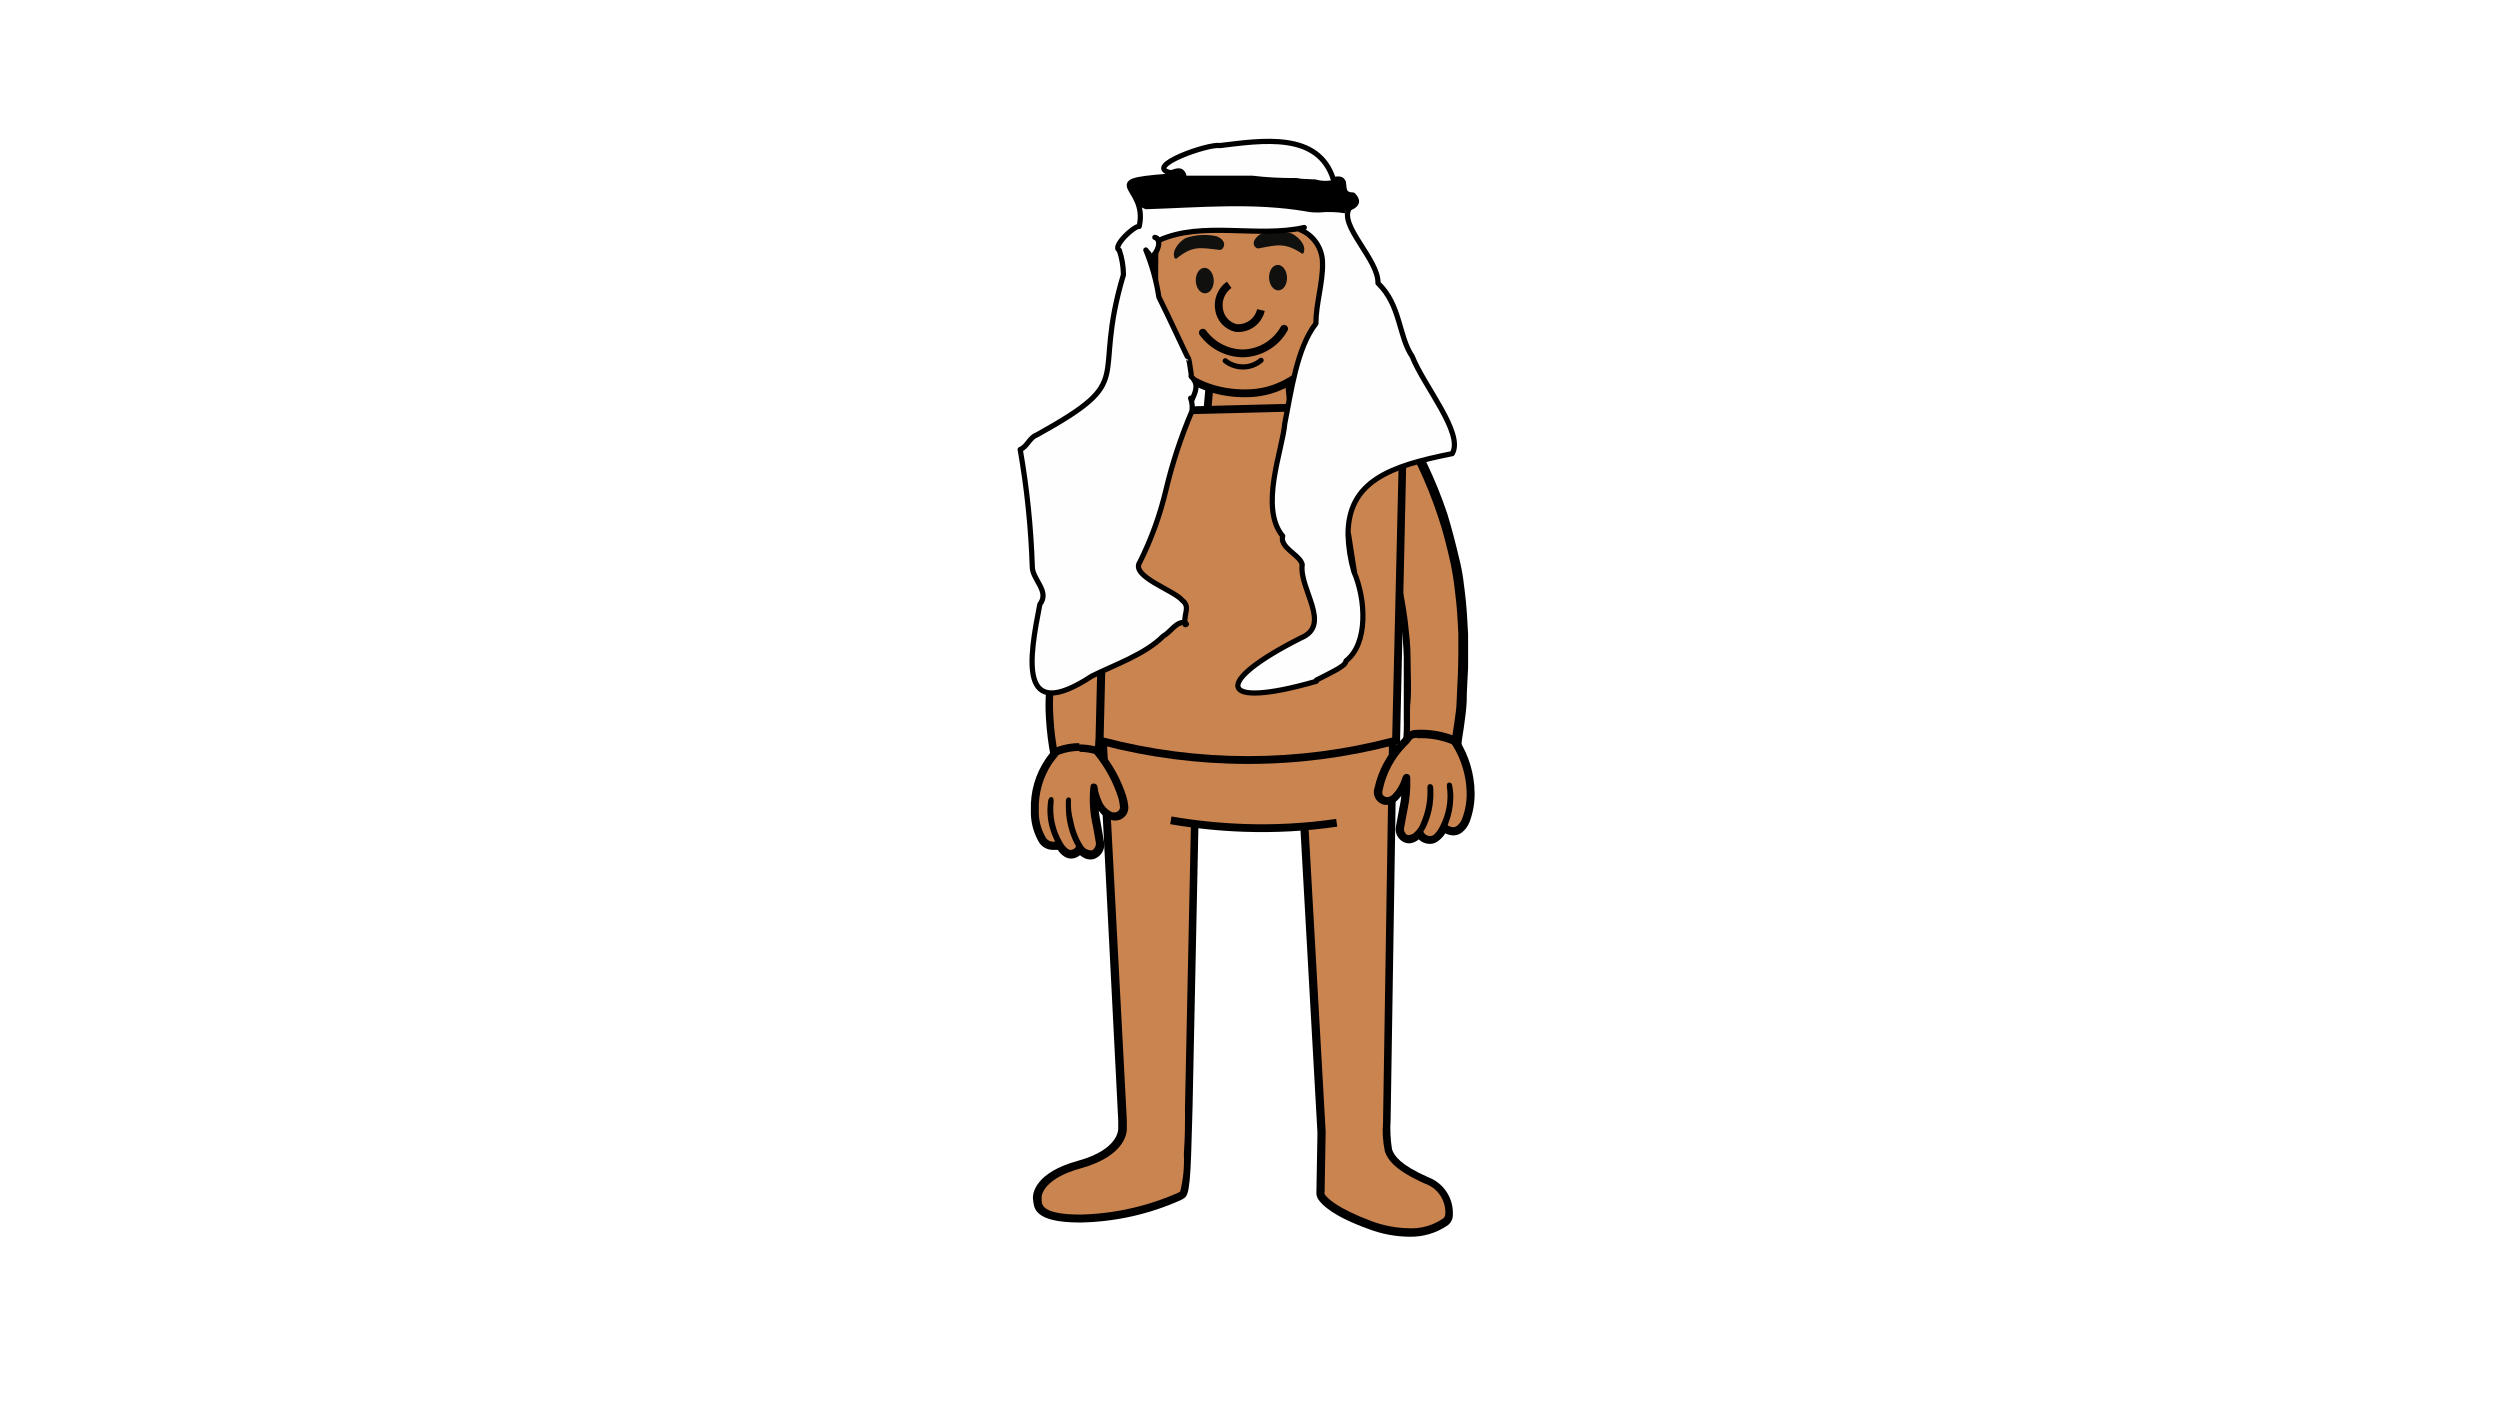
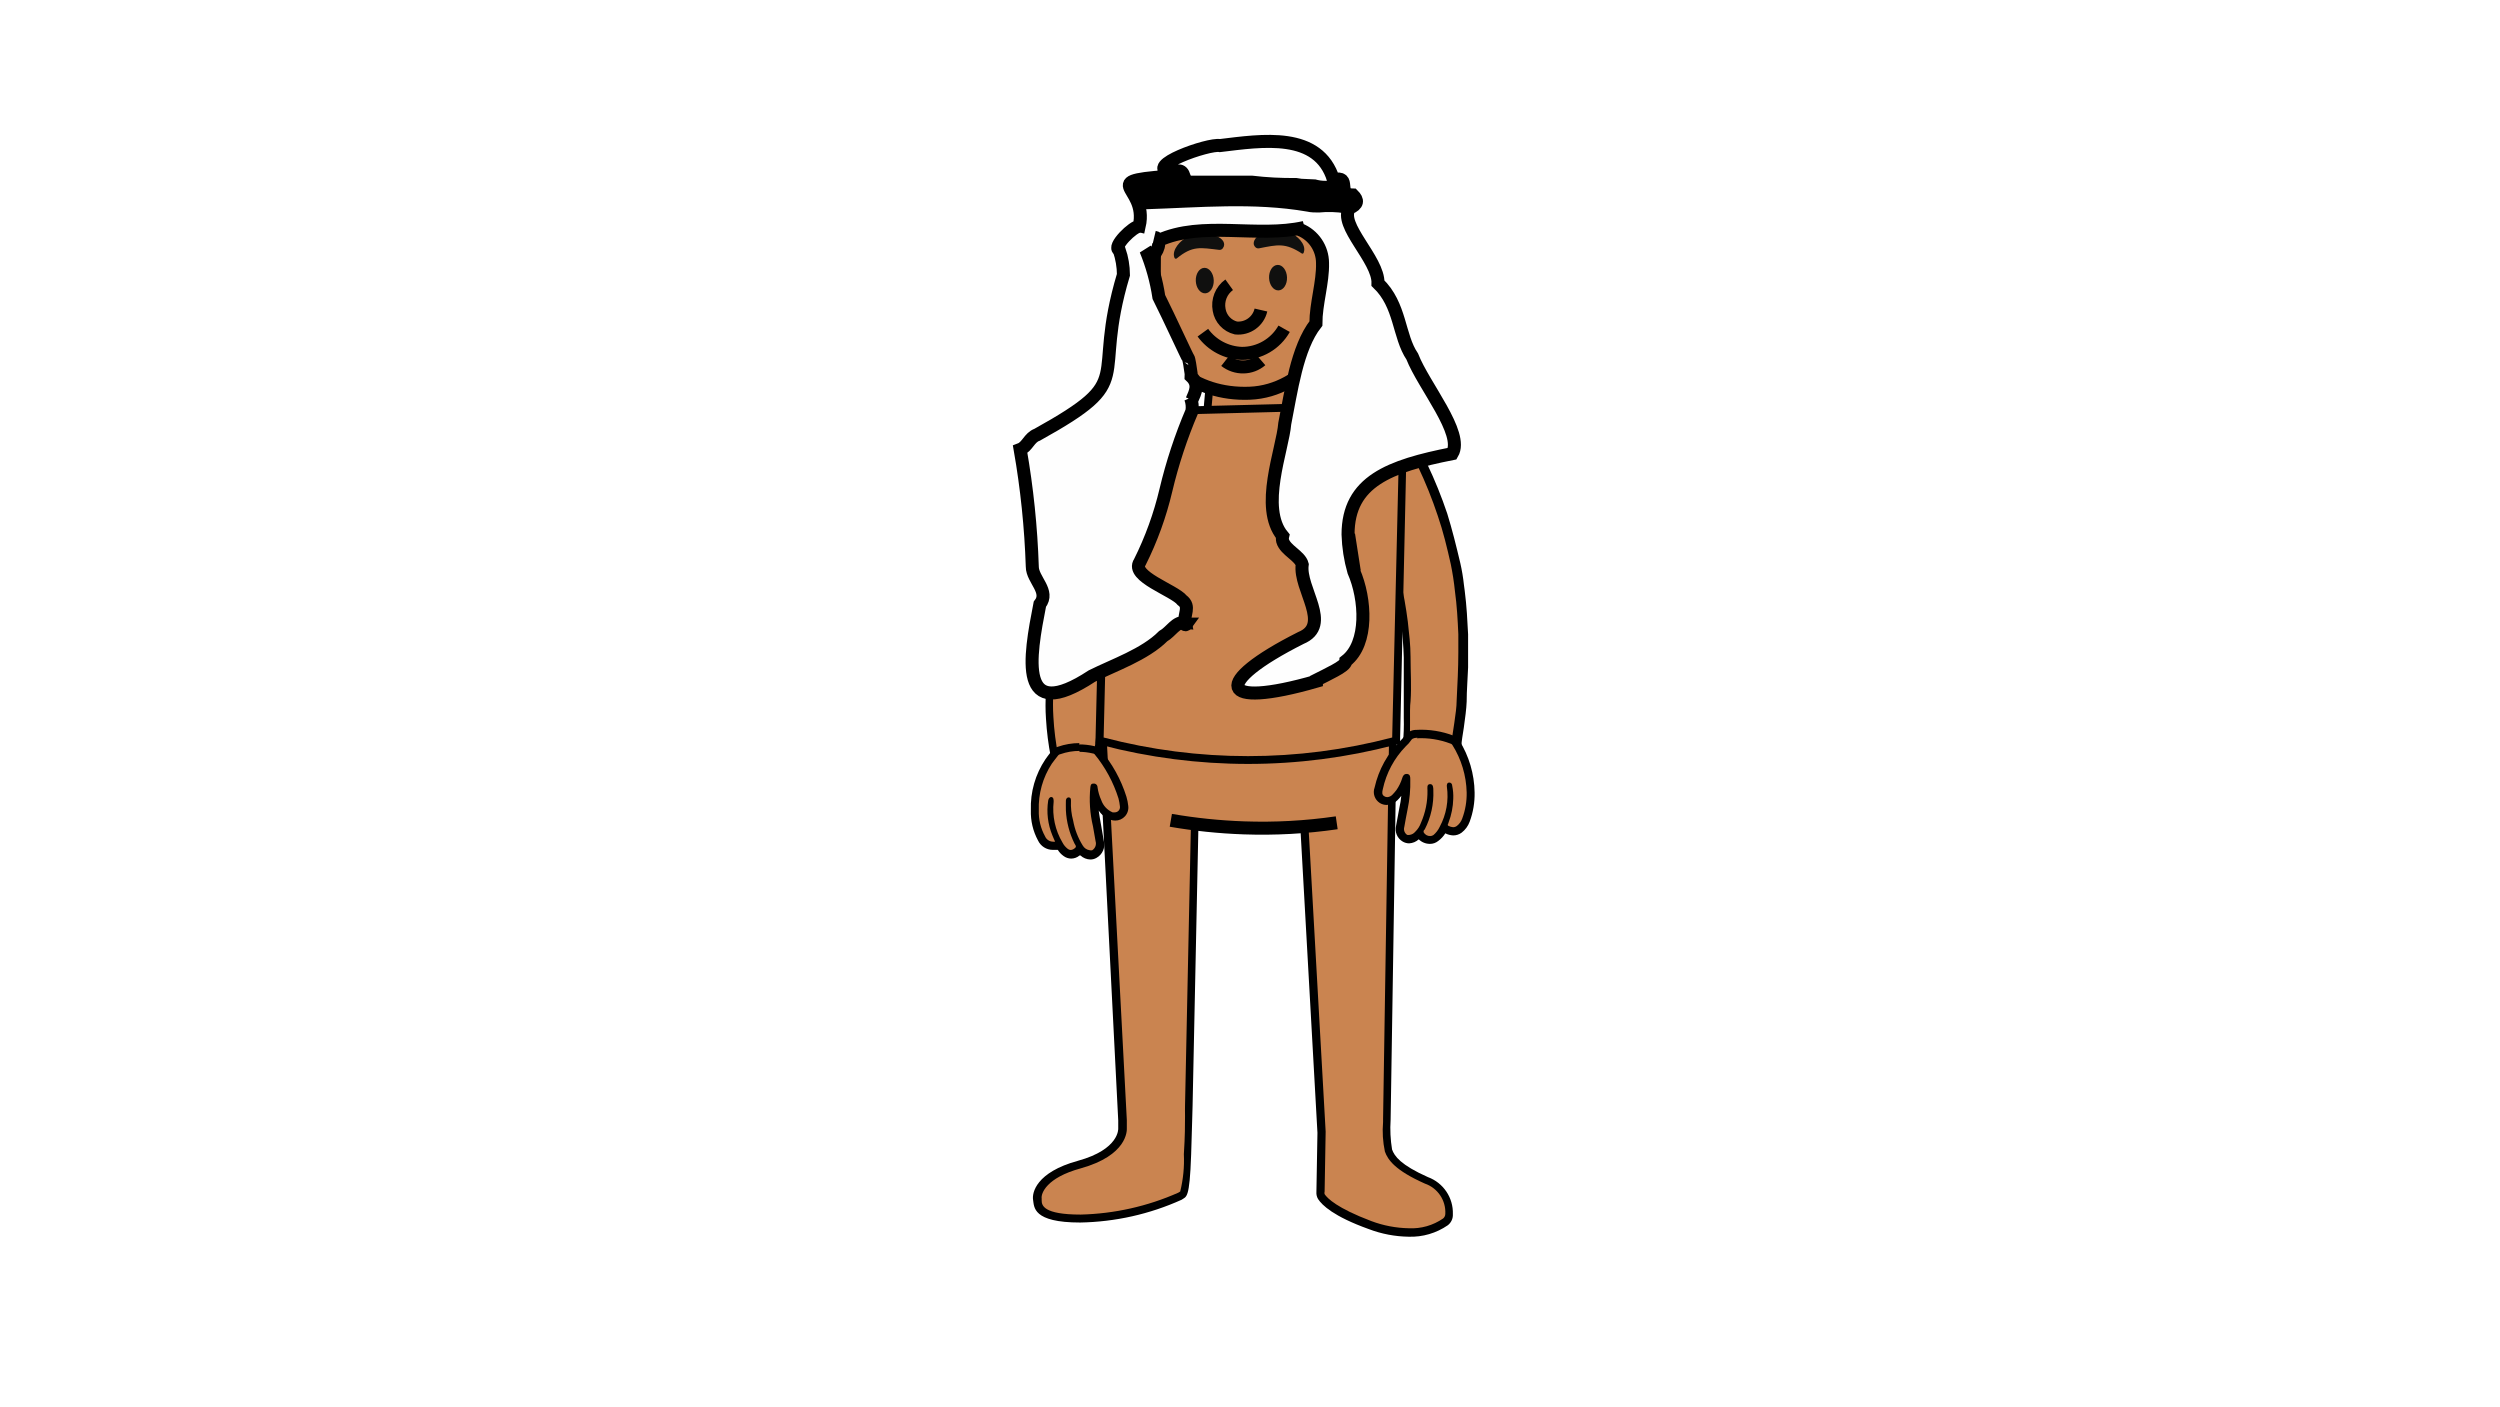
<svg xmlns="http://www.w3.org/2000/svg" id="Layer_1" data-name="Layer 1" viewBox="0 0 192 108">
  <defs>
-     <style>.cls-1,.cls-3,.cls-5{fill:#ca8450;}.cls-2,.cls-7,.cls-8{fill:none;}.cls-2,.cls-3,.cls-5,.cls-6,.cls-7,.cls-8,.cls-9{stroke:#000;}.cls-2,.cls-3,.cls-5,.cls-6,.cls-7,.cls-8{stroke-miterlimit:10;}.cls-2,.cls-3,.cls-5,.cls-6,.cls-7{stroke-width:0.6px;}.cls-4{fill:#10100f;}.cls-5,.cls-6,.cls-7,.cls-8,.cls-9{stroke-linecap:round;}.cls-6{fill:#d6b89a;}.cls-8,.cls-9{stroke-width:0.4px;}.cls-9{fill:#fefefe;stroke-linejoin:round;}</style>
+     <style>.cls-1,.cls-3,.cls-5{fill:#ca8450;}.cls-2,.cls-7,.cls-8{fill:none;}.cls-2,.cls-3,.cls-5,.cls-6,.cls-7,.cls-8,.cls-9{stroke:#000;}.cls-2,.cls-3,.cls-5,.cls-6,.cls-7,.cls-8{strokeMiterlimit:10;}.cls-2,.cls-3,.cls-5,.cls-6,.cls-7{strokeWidth:0.6px;}.cls-4{fill:#10100f;}.cls-5,.cls-6,.cls-7,.cls-8,.cls-9{strokeLinecap:round;}.cls-6{fill:#d6b89a;}.cls-8,.cls-9{strokeWidth:0.4px;}.cls-9{fill:#fefefe;strokeLinejoin:round;}</style>
  </defs>
  <path class="cls-1" d="M95.07,35.28a2.39,2.39,0,0,1-1.77-.78,2.66,2.66,0,0,1-.66-2L93,29a2.3,2.3,0,0,1,2.31-2h1.41A2.29,2.29,0,0,1,99,29l.32,3.47a2.67,2.67,0,0,1-.67,2,2.36,2.36,0,0,1-1.76.78Z" />
  <path d="M96.66,27.26a2,2,0,0,1,2,1.76L99,32.49A2.21,2.21,0,0,1,96.86,35H95.07a2.21,2.21,0,0,1-2.13-2.49L93.25,29a2,2,0,0,1,2-1.76h1.4m0-.6h-1.4A2.61,2.61,0,0,0,92.65,29l-.31,3.47a2.94,2.94,0,0,0,.74,2.27,2.67,2.67,0,0,0,2,.88h1.79a2.63,2.63,0,0,0,2-.88,3,3,0,0,0,.75-2.27L99.27,29a2.59,2.59,0,0,0-2.61-2.3Z" />
  <path class="cls-1" d="M83,93.58c-3.14,0-3.25-.88-3.31-1.35l0-.14c-.08-.47.35-1.86,3.23-2.65,3.4-.93,3.32-2.72,3.32-2.79l0-.61-1.5-29.51,7.22.46c-.07,3-.58,27.71-.59,27.93s0,.42,0,.81c0,.61,0,1.54-.09,2.92-.11,2.93-.29,3-.47,3.15l-.14.09A19.72,19.72,0,0,1,83,93.58Z" />
  <path d="M85,56.85l6.59.43c-.08,4-.57,27.36-.58,27.62s0,.43,0,.82c0,.61,0,1.53-.09,2.92a10,10,0,0,1-.28,2.87.1.1,0,0,1,0,0l-.15.09A19.7,19.7,0,0,1,83,93.28c-2.87,0-3-.71-3-1.09,0-.06,0-.11,0-.15-.06-.37.35-1.59,3-2.31,3.58-1,3.55-2.89,3.54-3.08l0-.63L85,56.85m-.64-.64,1.52,29.84,0,.62s.11,1.6-3.1,2.48-3.53,2.46-3.44,3-.05,1.74,3.62,1.74a19.75,19.75,0,0,0,7.79-1.75c.37-.27.61,0,.73-3.47.08-2.28.09-3.32.11-3.73,0-.12.59-28.22.59-28.22l-7.84-.5Z" />
  <path class="cls-1" d="M108.19,94.63a8.7,8.7,0,0,1-3-.57c-2.64-1-3.47-1.77-3.74-2.18a.56.56,0,0,1-.08-.36l.08-4.57L99.82,57.32,107,57l-.46,29.18a7.74,7.74,0,0,0,.12,2.16c.21.59.72,1.32,2.91,2.29a2.64,2.64,0,0,1,1.75,2.59.73.73,0,0,1-.28.6A4.53,4.53,0,0,1,108.19,94.63Z" />
  <path d="M106.67,57.3c-.07,4.27-.44,28.4-.45,28.63v.24a7.72,7.72,0,0,0,.14,2.27c.23.64.78,1.44,3.07,2.46A2.33,2.33,0,0,1,111,93.23a.46.46,0,0,1-.17.35,4.26,4.26,0,0,1-2.64.75,8.64,8.64,0,0,1-2.87-.55c-2.65-1-3.39-1.76-3.59-2.07a.3.3,0,0,1,0-.19l.08-4.61-1.65-29.3,6.54-.31m.61-.63L99.5,57,101.18,87l-.08,4.55a.92.92,0,0,0,.13.54c.3.46,1.18,1.33,3.88,2.3a9,9,0,0,0,3.08.59,5,5,0,0,0,3-.88,1,1,0,0,0,.39-.85,2.93,2.93,0,0,0-1.92-2.85c-2.09-.93-2.57-1.61-2.75-2.12a10,10,0,0,1-.11-2.29s.46-29.27.46-29.27Z" />
  <path class="cls-1" d="M105.47,57.26c-.1,2.26-.17,3.63-.27,5.85l-9.14.52-9.54-.85c-.07-2.37-.14-2.7-.21-5.12,3.76.22,5.13-1,8.9-.74C97.84,56.86,102.84,57.32,105.47,57.26Z" />
  <path class="cls-2" d="M89.92,63a41.47,41.47,0,0,0,5.61.58,39.62,39.62,0,0,0,7.13-.39" />
  <path class="cls-2" d="M89.08,56.71c2.28.23,4.65.13,7.22.21,3.25.09,6.23.23,9,.06" />
  <path class="cls-1" d="M111.47,58.07l-.07,0a6.42,6.42,0,0,0-2-.38h-1a.47.47,0,0,1-.38-.16.5.5,0,0,1-.06-.41,16.59,16.59,0,0,0,.07-2c0-.49,0-.93,0-1.19.07-1,.05-2,0-2.94v-.44c0-.94-.12-1.88-.21-2.68-.12-1-.31-2-.57-3.21a13.49,13.49,0,0,0-.92-2.73C106,41,105.5,40,104.93,39a2.75,2.75,0,0,1-.3-1.18l0-.29a13.1,13.1,0,0,1-.13-2.28c.06-1.31-1.59-2.35-2.58-2.86l-.39-.18c-.22-.09-.46-.2-.43-.48s.06-.53,1.68-.53a7.83,7.83,0,0,1,3.37.72,5.65,5.65,0,0,1,1.39,1.1c.15.18.25.33.35.47l.06.09a16.71,16.71,0,0,1,1.26,2.2,36,36,0,0,1,1.53,3.79c.41,1.21.7,2.42,1,3.75A16.19,16.19,0,0,1,112,45l.06.46c.15,1.15.21,2.32.26,3.32l0,.54c0,.28,0,.56,0,.87l0,1.12c0,.86,0,1.74-.09,2.62,0,.49-.13,1.22-.23,1.93-.07.53-.14,1-.18,1.43a1.25,1.25,0,0,0,0,.15.69.69,0,0,1-.07.57l-.09.1h-.22Z" />
  <path d="M102.75,31.48a7.23,7.23,0,0,1,3.22.68,5.13,5.13,0,0,1,1.31,1,4.11,4.11,0,0,1,.39.53,15.44,15.44,0,0,1,1.24,2.16,33.14,33.14,0,0,1,1.51,3.76c.42,1.22.72,2.47,1,3.72a20.89,20.89,0,0,1,.32,2.08c.15,1.09.21,2.19.26,3.29,0,.46,0,.91,0,1.42,0,1.2-.07,2.45-.13,3.7,0,.86-.33,2.49-.41,3.35,0,.14.11.56,0,.56h0a7,7,0,0,0-2.09-.4h-.16l-.66,0h-.15c-.16,0-.2,0-.17-.21.13-.68,0-2.57.1-3.26.08-1.14,0-2.27,0-3.41,0-.9-.11-1.81-.21-2.71a32.32,32.32,0,0,0-.58-3.24,13.88,13.88,0,0,0-.94-2.79,32.41,32.41,0,0,0-1.49-2.94,3.45,3.45,0,0,1-.29-1.36,11.77,11.77,0,0,1-.13-2.22c.07-1.49-1.69-2.61-2.75-3.15-.43-.22-.67-.26-.66-.36s.61-.26,1.39-.26m0-.6h0c-1.33,0-1.92.24-2,.8s.4.69.61.79a3.53,3.53,0,0,1,.37.17c.74.38,2.47,1.4,2.42,2.58a13.64,13.64,0,0,0,.13,2.33l0,.28a3.07,3.07,0,0,0,.34,1.3A31.35,31.35,0,0,1,106.13,42a13.78,13.78,0,0,1,.91,2.67c.26,1.17.44,2.21.56,3.18a26.15,26.15,0,0,1,.21,2.65V51c0,1,0,1.94,0,2.89,0,.29,0,.72,0,1.23a15.29,15.29,0,0,1-.07,2,.79.79,0,0,0,.13.65.78.78,0,0,0,.6.28h1a6.36,6.36,0,0,1,1.91.36l.1,0h.14a.66.66,0,0,0,.48-.22,1,1,0,0,0,.14-.8c0-.05,0-.09,0-.12,0-.33.1-.84.18-1.38.1-.71.2-1.45.22-2,0-.88.08-1.76.11-2.63l0-1.08v-.06c0-.3,0-.57,0-.84s0-.38,0-.57c-.05-1-.11-2.18-.26-3.34l-.06-.45a14.36,14.36,0,0,0-.28-1.68c-.32-1.35-.62-2.56-1-3.79a34.35,34.35,0,0,0-1.54-3.81,16.21,16.21,0,0,0-1.29-2.25l-.06-.09a4.45,4.45,0,0,0-.37-.5h0a5.91,5.91,0,0,0-1.46-1.17,8.06,8.06,0,0,0-3.51-.76Z" />
  <path class="cls-1" d="M109.78,64.55a.84.84,0,0,1-.79-.5s0,0,0,0a1.57,1.57,0,0,1-.18.19,1,1,0,0,1-.62.3.66.66,0,0,1-.33-.09.8.8,0,0,1-.37-.92c.08-.45.16-.9.25-1.35a10.25,10.25,0,0,0,.2-2.24v-.12l0,.11a3.48,3.48,0,0,1-.48,1,4.47,4.47,0,0,1-.34.4.9.9,0,0,1-.61.27.76.76,0,0,1-.38-.11.74.74,0,0,1-.26-.87,7,7,0,0,1,1.85-3.43,2.81,2.81,0,0,0,.38-.44.8.8,0,0,1,.74-.31,6.52,6.52,0,0,1,2.73.44.46.46,0,0,1,.28.22,7.38,7.38,0,0,1,1.14,3.8,5.78,5.78,0,0,1-.36,2.14,1.47,1.47,0,0,1-.52.7.72.72,0,0,1-.46.16,1.17,1.17,0,0,1-.48-.13l-.12-.06-.1-.18a0,0,0,0,1,0,0c0,.07-.07.14-.11.22a2.2,2.2,0,0,1-.56.72A.67.67,0,0,1,109.78,64.55Z" />
  <path d="M108.8,56.7h0a6.4,6.4,0,0,1,2.6.41.22.22,0,0,1,.14.1,7.15,7.15,0,0,1,1.1,3.65,5.42,5.42,0,0,1-.34,2,1.23,1.23,0,0,1-.41.57.48.48,0,0,1-.29.1.93.93,0,0,1-.35-.1c-.14-.07,0-.18,0-.26a5.54,5.54,0,0,0,.36-1.82,4,4,0,0,0-.08-1c0-.13-.08-.25-.22-.25h0c-.18,0-.21.17-.19.32a5,5,0,0,1-.55,3.08,1.86,1.86,0,0,1-.48.63.44.44,0,0,1-.25.08.56.56,0,0,1-.51-.3c0-.09,0-.14.09-.21a6,6,0,0,0,.66-3c0-.18,0-.48-.24-.48h0c-.28,0-.21.3-.21.48a5.9,5.9,0,0,1-.5,2.49,1.79,1.79,0,0,1-.45.7.68.68,0,0,1-.42.23.49.49,0,0,1-.19,0,.54.54,0,0,1-.22-.61c.08-.45.16-.9.25-1.34a9.94,9.94,0,0,0,.21-2.31c0-.18,0-.38-.23-.42h-.06c-.19,0-.28.15-.33.32a3.33,3.33,0,0,1-.44.91,3.65,3.65,0,0,1-.31.36.58.58,0,0,1-.4.19.39.39,0,0,1-.23-.07c-.2-.11-.16-.34-.11-.54a6.74,6.74,0,0,1,1.76-3.29,2.52,2.52,0,0,0,.43-.49c.09-.15.33-.17.49-.17m0-.6a1.08,1.08,0,0,0-1,.45,2.4,2.4,0,0,1-.31.36,7.33,7.33,0,0,0-2,3.61,1,1,0,0,0,.4,1.19,1,1,0,0,0,.53.15,1.18,1.18,0,0,0,.82-.36,3.45,3.45,0,0,0,.3-.34,7.5,7.5,0,0,1-.15.93c-.09.45-.17.91-.25,1.36a1.1,1.1,0,0,0,.52,1.23,1,1,0,0,0,.48.13,1.18,1.18,0,0,0,.74-.31,1.22,1.22,0,0,0,.86.35,1,1,0,0,0,.63-.22A2.18,2.18,0,0,0,111,64l0,0a1.47,1.47,0,0,0,.61.16,1.07,1.07,0,0,0,.64-.21,1.87,1.87,0,0,0,.62-.84,6.13,6.13,0,0,0,.38-2.25,7.76,7.76,0,0,0-1.18-4,.78.78,0,0,0-.41-.35,7,7,0,0,0-2.85-.46Z" />
  <path class="cls-1" d="M81.08,59,81,58.88c-.12-.15-.08-.34,0-.55a1.24,1.24,0,0,0,0-.23,20.63,20.63,0,0,1-.38-3,14.27,14.27,0,0,1,0-2L80.61,52c0-.76.06-1.56.15-2.34L81,47.12c.06-.64.18-1.28.29-1.9l0-.11c.21-1.17.44-2.2.71-3.16a33.84,33.84,0,0,1,1.67-4.75,10.62,10.62,0,0,1,2-3.46,7.28,7.28,0,0,1,3.56-1.93l.39-.09,0,.4c0,.33-.41.63-1.86,1.57a9.85,9.85,0,0,0-1.39,1c-.11.67-.24,1.45-.3,2.23S86,38.16,86,38.79s0,1-.08,1.53c-.05.72-.15,1.44-.24,2.16l0,.19a4.54,4.54,0,0,0,0,.83v.23a11.63,11.63,0,0,1-.17,1.88c0,.22-.07.45-.1.67-.08.62-.15,1.23-.22,1.85-.09.92-.19,1.85-.28,2.77,0,.22,0,.45-.06.67s0,.56-.08.84c-.09.84-.12,1.64-.14,2.61a18,18,0,0,1-.31,3h0s0,.08,0,.13a.59.59,0,0,1,0,.55l-.09.12-.2,0H83.9a4.18,4.18,0,0,0-2.54.15l0,0h-.23Z" />
  <path d="M89.34,32.1c0,.43-3.15,2.09-3.22,2.47a22.33,22.33,0,0,0-.33,2.32c-.09,1.14-.11,2.28-.19,3.41-.06.78-.16,1.55-.26,2.33a6.73,6.73,0,0,0,0,1.1,17.51,17.51,0,0,1-.27,2.51c-.07.62-.15,1.24-.21,1.86-.1.92-.2,1.85-.29,2.77,0,.5-.08,1-.13,1.51-.1.88-.13,1.76-.15,2.63A19.77,19.77,0,0,1,84,57.87c-.1.15.19.67,0,.67h0a4.67,4.67,0,0,0-1.11-.13,4.54,4.54,0,0,0-1.61.3h0c-.13,0,.09-.48,0-.65a21.11,21.11,0,0,1-.38-3,15.26,15.26,0,0,1,0-1.91c.07-1.15.08-2.31.21-3.47l.27-2.54c.06-.66.19-1.33.31-2,.19-1,.41-2.1.69-3.13A35.36,35.36,0,0,1,84,37.32,10.5,10.5,0,0,1,85.92,34a7.13,7.13,0,0,1,3.42-1.85m.64-.77-.78.19a7.59,7.59,0,0,0-3.7,2,10.7,10.7,0,0,0-2,3.56,33.22,33.22,0,0,0-1.69,4.79c-.27,1-.5,2-.71,3.18l0,.12c-.11.63-.22,1.27-.29,1.92-.09.85-.17,1.69-.27,2.54s-.12,1.59-.15,2.36l-.06,1.14a14.7,14.7,0,0,0,0,2,22.26,22.26,0,0,0,.38,3l0,.13a.83.83,0,0,0,.09.8l.18.23h.31a.67.67,0,0,0,.24,0,4,4,0,0,1,1.4-.26,4.09,4.09,0,0,1,1,.12H84a.64.64,0,0,0,.52-.25.86.86,0,0,0,.09-.81.29.29,0,0,0,0-.09,18.87,18.87,0,0,0,.28-3c0-.8,0-1.71.14-2.58,0-.29.06-.58.08-.86s0-.44.06-.66c.09-.92.18-1.85.28-2.77.07-.61.14-1.23.22-1.84l.09-.67a12,12,0,0,0,.18-1.93V43.5a4.09,4.09,0,0,1,0-.79l0-.16c.09-.72.18-1.47.24-2.21,0-.51.06-1,.08-1.54s.06-1.24.11-1.86.18-1.45.3-2.13A14.29,14.29,0,0,1,87.94,34c1.46-1,2-1.31,2-1.82l0-.8Z" />
  <path class="cls-1" d="M83.73,65.68a1,1,0,0,1-.79-.5l0,0a.48.48,0,0,1-.2.32.75.75,0,0,1-.47.18.72.72,0,0,1-.41-.14,1.85,1.85,0,0,1-.47-.57l-.3.07-.23,0a1,1,0,0,1-.86-.56,4.25,4.25,0,0,1-.52-2.19,6.37,6.37,0,0,1,1.07-3.74c.09-.14.2-.27.3-.41L81,57.9a.54.54,0,0,1,.3-.19,4.9,4.9,0,0,1,1.58-.27,5.22,5.22,0,0,1,1.1.12.5.5,0,0,1,.32.18,10.08,10.08,0,0,1,1.9,3.5,4.66,4.66,0,0,1,.12.65.75.75,0,0,1-.17.57.72.72,0,0,1-.53.23.75.75,0,0,1-.26,0,1.88,1.88,0,0,1-1-1.1,4,4,0,0,1-.29-.87,9.14,9.14,0,0,0,.22,2.75c.07.39.14.77.19,1.15a.88.88,0,0,1-.41,1A.72.72,0,0,1,83.73,65.68Z" />
  <path d="M82.9,57.74a4.53,4.53,0,0,1,1,.12.25.25,0,0,1,.16.06,10.13,10.13,0,0,1,1.84,3.4,4.1,4.1,0,0,1,.11.61.4.4,0,0,1-.4.46l-.16,0a1.57,1.57,0,0,1-.87-.93,3.55,3.55,0,0,1-.29-1,.28.28,0,0,0-.32-.28h0c-.18,0-.21.12-.23.28a9,9,0,0,0,.2,3c.07.38.14.76.2,1.14a.61.61,0,0,1-.26.7.41.41,0,0,1-.18,0,.74.74,0,0,1-.55-.37,5.44,5.44,0,0,1-.73-1.9,4.87,4.87,0,0,1-.17-1.52c0-.12,0-.25-.17-.27h0c-.15,0-.21.12-.22.24s0,.5,0,.75a6.47,6.47,0,0,0,.66,2.55c.06.12.21.24,0,.38a.52.52,0,0,1-.29.12.37.37,0,0,1-.23-.09,1.45,1.45,0,0,1-.4-.48,5.06,5.06,0,0,1-.68-3.14c0-.16,0-.33-.17-.36h0c-.15,0-.22.13-.25.28a5,5,0,0,0,.32,2.66c.06.16.14.32.21.49a.52.52,0,0,1-.17,0,.67.67,0,0,1-.6-.41,3.88,3.88,0,0,1-.48-2,6.14,6.14,0,0,1,1-3.58c.15-.21.32-.42.49-.64a.28.28,0,0,1,.17-.09,4.45,4.45,0,0,1,1.47-.25m0-.6a5,5,0,0,0-1.66.28.87.87,0,0,0-.46.3l-.19.24c-.1.14-.21.27-.31.42a6.61,6.61,0,0,0-1.12,3.91,4.59,4.59,0,0,0,.55,2.33,1.25,1.25,0,0,0,1.13.72l.29,0,.1,0a1.6,1.6,0,0,0,.44.47,1,1,0,0,0,.58.2,1,1,0,0,0,.65-.24l.07,0a1.16,1.16,0,0,0,.76.31.93.93,0,0,0,.46-.12,1.16,1.16,0,0,0,.57-1.32c-.06-.39-.13-.77-.2-1.16s-.14-.78-.19-1.16a1.85,1.85,0,0,0,.91.71,1.13,1.13,0,0,0,.36.06,1,1,0,0,0,.75-.33,1,1,0,0,0,.25-.8,3.93,3.93,0,0,0-.14-.7,10.26,10.26,0,0,0-2-3.61.79.79,0,0,0-.48-.28,5.18,5.18,0,0,0-1.17-.13Z" />
  <path class="cls-1" d="M95.83,58.36a44,44,0,0,1-11.18-1.44l-.23-.06.49-20a5.67,5.67,0,0,1,5.69-5.35l12.65-.32a4.66,4.66,0,0,1,3.3,1.36,4.05,4.05,0,0,1,1.17,2.93l-.5,21.37-.22.06a43.73,43.73,0,0,1-11.15,1.44Z" />
  <path d="M103.25,31.5a4,4,0,0,1,4.17,4l-.5,21.14a43.45,43.45,0,0,1-11.07,1.43h0a43.62,43.62,0,0,1-11.09-1.43l.48-19.75a5.36,5.36,0,0,1,5.4-5.06l12.52-.32h.12m0-.6h-.13l-12.53.32a6,6,0,0,0-6,5.65l-.48,19.74v.48l.45.12a44.51,44.51,0,0,0,11.25,1.45,44.28,44.28,0,0,0,11.25-1.45l.44-.12v-.45L108,35.5a4.29,4.29,0,0,0-1.26-3.14,4.9,4.9,0,0,0-3.51-1.46Z" />
  <path class="cls-3" d="M102.71,24.83c0,.72-2.36,5.2-6.74,5.37s-7.18-2.68-7.28-5.1c-.06-1.72-.06-5.13,0-7a4.39,4.39,0,0,1,.64-2.28l.4-.66a4.41,4.41,0,0,1,4-2.12l4,.2a4.19,4.19,0,0,1,1.7.43h0a4.4,4.4,0,0,1,2.46,3.49l.31,2.77a5.67,5.67,0,0,1,0,.71l0,.74" />
  <path class="cls-4" d="M90.37,19.85c1.22-1,1.81-.83,3.26-.66a.3.3,0,0,0,.28-.12c.27-.35,0-.76-.49-.93a4.49,4.49,0,0,0-2.3.12c-.41.16-1.17.93-.92,1.54A.11.11,0,0,0,90.37,19.85Z" />
  <path class="cls-4" d="M100,19.48c-1.29-.85-1.87-.69-3.3-.41a.31.31,0,0,1-.3-.1c-.29-.32,0-.75.43-1a4.49,4.49,0,0,1,2.3-.06c.42.13,1.23.85,1,1.47A.11.11,0,0,1,100,19.48Z" />
  <ellipse class="cls-4" cx="98.15" cy="21.33" rx="0.69" ry="0.98" transform="translate(-0.74 3.76) rotate(-2.19)" />
  <ellipse class="cls-4" cx="92.52" cy="21.55" rx="0.69" ry="0.98" transform="translate(-0.75 3.55) rotate(-2.19)" />
  <path class="cls-3" d="M102.06,21.51a2.16,2.16,0,0,1,1.58-1.5c1.25-.3,2.52,2.81.55,4.58a1,1,0,0,1-.9.23.94.94,0,0,1-.74-.77" />
  <path class="cls-5" d="M103,22.46s.85-1.74,1.21-.9" />
  <path class="cls-5" d="M103.46,22.18s.55.7-.09,1.05" />
  <path class="cls-3" d="M88.53,20.85a.79.79,0,0,0-.59-.11c-.65.15-1,1.34-.84,2.19a3,3,0,0,0,1.52,2" />
  <path class="cls-6" d="M87.79,22h0a.38.38,0,0,1,.36,0l.5.32" />
  <path class="cls-7" d="M92.38,25.55a3.86,3.86,0,0,0,3,1.59,3.71,3.71,0,0,0,3.24-1.89" />
  <path class="cls-3" d="M94.4,21.87a1.93,1.93,0,0,0-.77,1.93,1.72,1.72,0,0,0,1.29,1.39,1.79,1.79,0,0,0,1.92-1.38" />
  <path class="cls-8" d="M94.1,27.71a2.19,2.19,0,0,0,1.4.47,2.11,2.11,0,0,0,1.35-.51" />
  <path class="cls-9" d="M103.57,41.05a11.52,11.52,0,0,0,.44,2.83Z" />
  <path class="cls-9" d="M111.53,34.84c-4.79.95-8,2.12-8,6.21a11.52,11.52,0,0,0,.44,2.83c.93,2.13,1.13,5.53-.6,6.88,0,.23-.39.49-.85.74s-1,.52-1.42.73v.09c-7.58,2.19-8.06.14-1.2-3.32,2.43-1-.15-3.76.11-5.65-.17-.66-1.29-1.09-1.5-1.8a.81.81,0,0,1,0-.38c-1.82-2.19,0-6.65.16-8.64.49-2.43.92-5.81,2.39-7.68,0-1.52.55-3.17.51-4.65h0a2.78,2.78,0,0,0-1.74-2.57,1.5,1.5,0,0,1,.34-.16c-3.59.82-7.84-.54-11.19,1a.36.36,0,0,0-.29-.24c.59.2.21,1.22-.29,1.53A3,3,0,0,0,88,19.2,15.64,15.64,0,0,1,89,22.81c.79,1.57,2.22,4.7,2.26,4.7s.17.76.22,1.19a2.06,2.06,0,0,1,0,.21h0c.64.61.32,1.21.06,1.81a.61.61,0,0,1-.1-.14,2,2,0,0,1,.1,1,37.52,37.52,0,0,0-2,6.07,25.32,25.32,0,0,1-2,5.52c-.75,1.09,2.65,2.17,3.25,2.93.66.49.1,1.09.23,1.7-.73-.06-1.06.7-1.69,1.06-1.41,1.41-3.79,2.22-5.47,3.06-5.72,3.76-4.8-1.42-4-5.51.79-1-.58-1.89-.58-2.89a64.56,64.56,0,0,0-.93-9c.55-.21.7-.92,1.3-1.13,7.88-4.38,4.11-3.88,6.63-12.29a6,6,0,0,0-.32-1.89c-.58-.23,1.11-1.87,1.53-1.82.77-3.34-3.88-3.46,3.42-3.93-.21-.57-.63-.26-1-.19-2.17-.47,2.92-2.26,3.78-2.09,3.24-.39,7.58-1.09,8.72,2.62,1.43-.35.17,1.17,1.5,1.18.39.39.4.72-.27,1-.87,1.3,2.24,3.94,2.19,5.77,1.76,1.69,1.56,4.05,2.63,5.63h0C109.35,29.65,112.45,33.29,111.53,34.84Z" />
  <path class="cls-9" d="M91.12,47.93H91C91,48,91.07,48,91.12,47.93Z" />
  <path d="M87.46,15.83c-1-1.81-.89-2,1.51-2.19l2.08-.15h1.5l3.61,0a25.82,25.82,0,0,0,3.4.18l.4.06,1.07.05a2.67,2.67,0,0,0,1.51,0c.28,0,.68-.15.83.21,0,.43-.23,1,.65,1h0c.38.39.39.72-.27,1-.21.08-.49.12-.45.39a7.78,7.78,0,0,0-2-.06c-.31,0-.62,0-.92-.07-4.11-.71-8.26-.31-12.4-.18Z" />
</svg>
